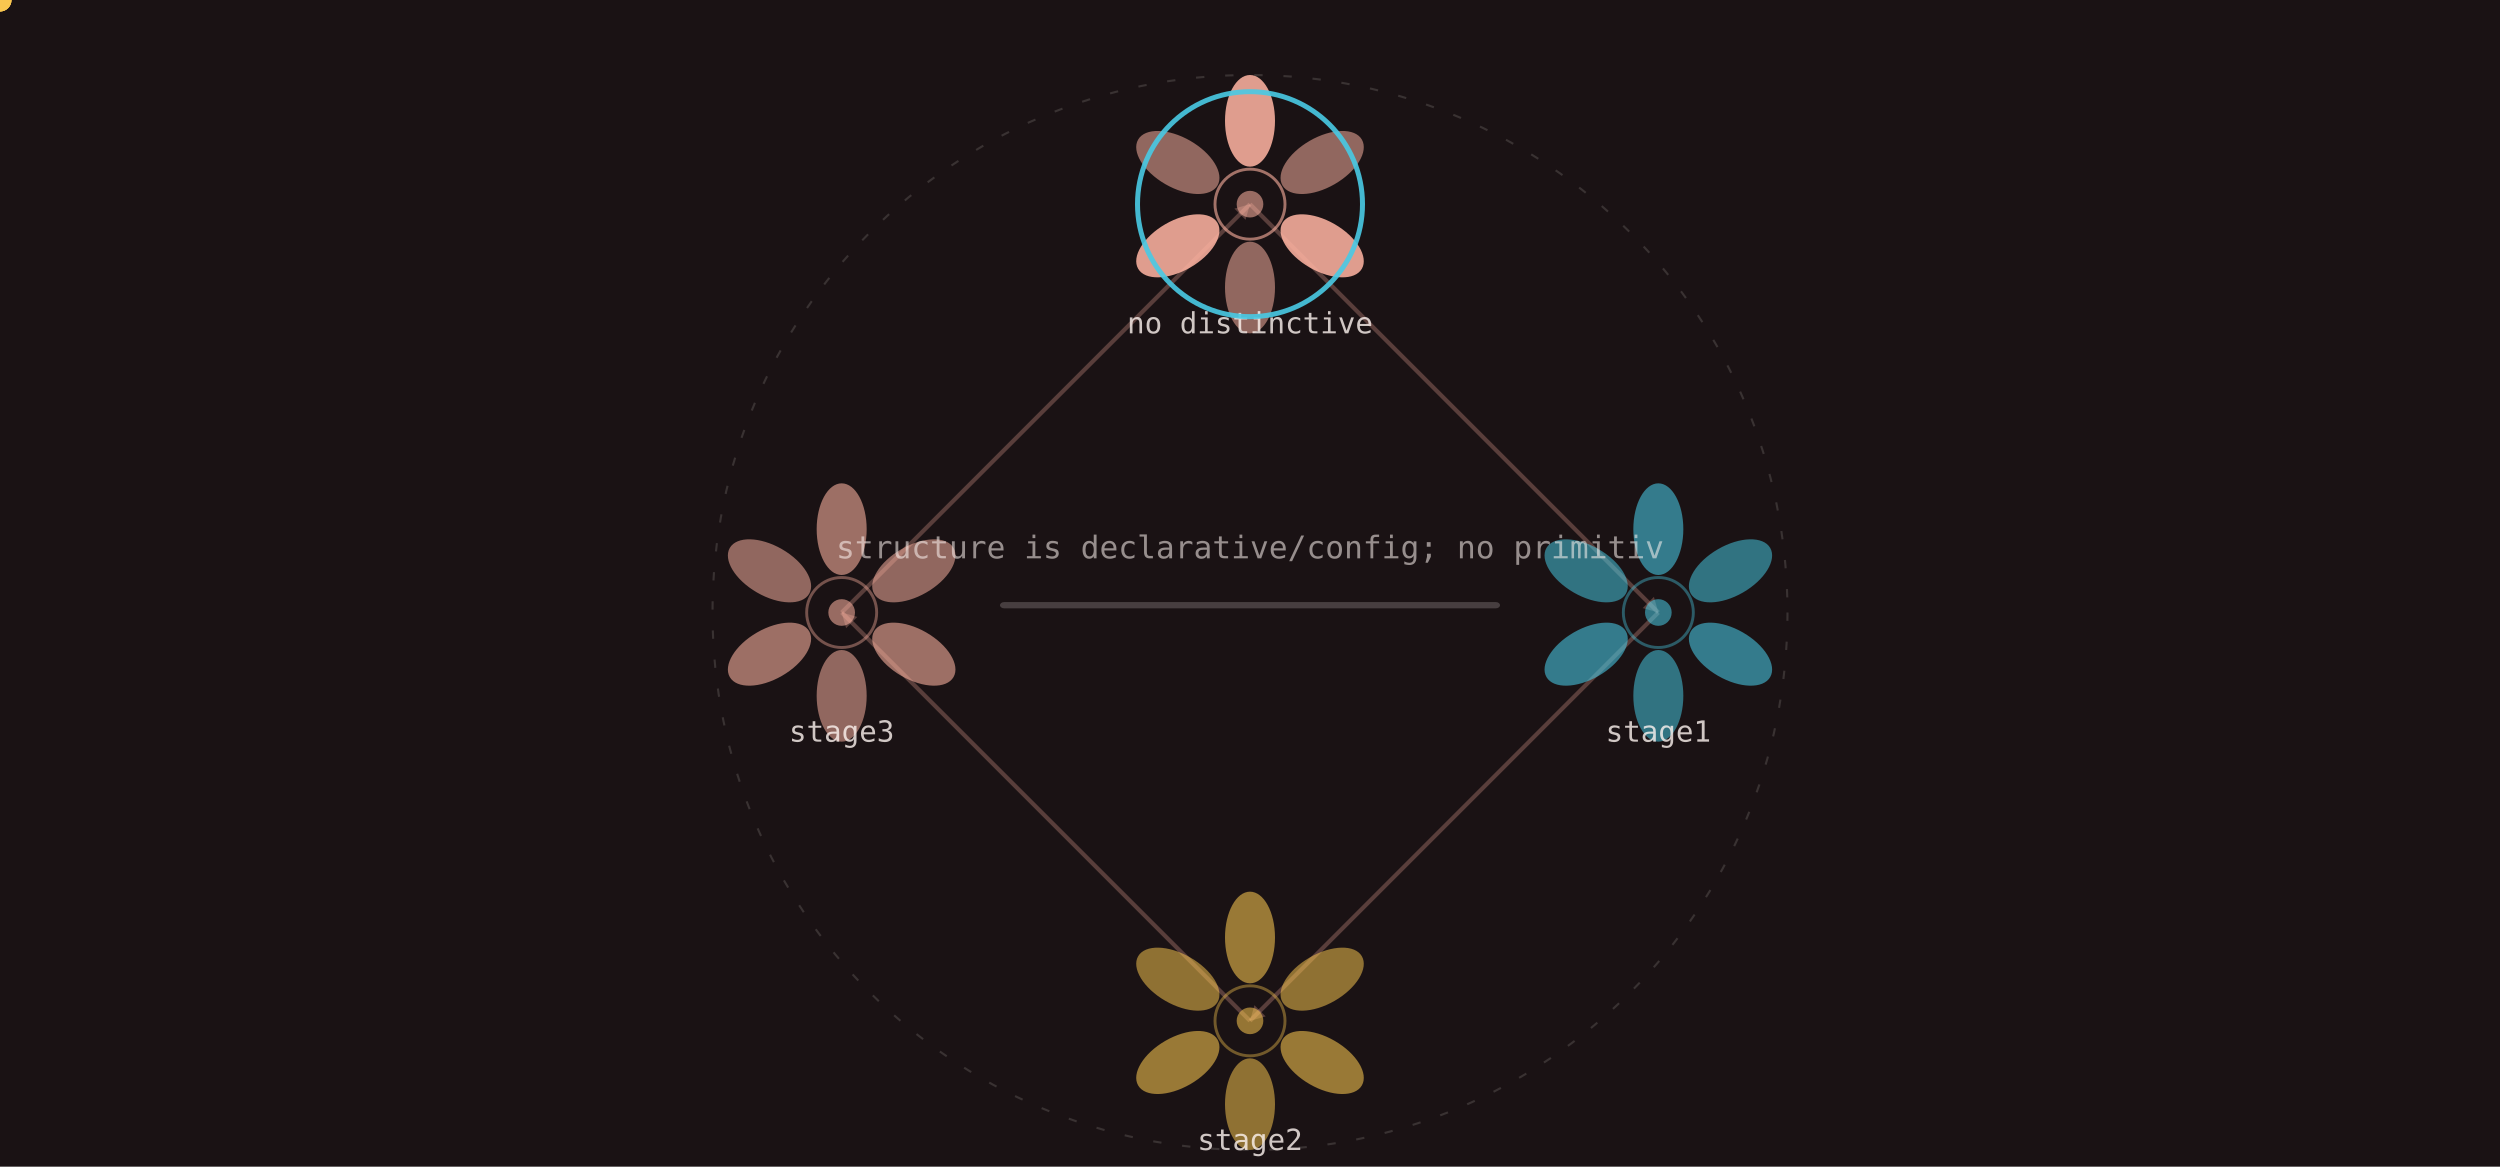
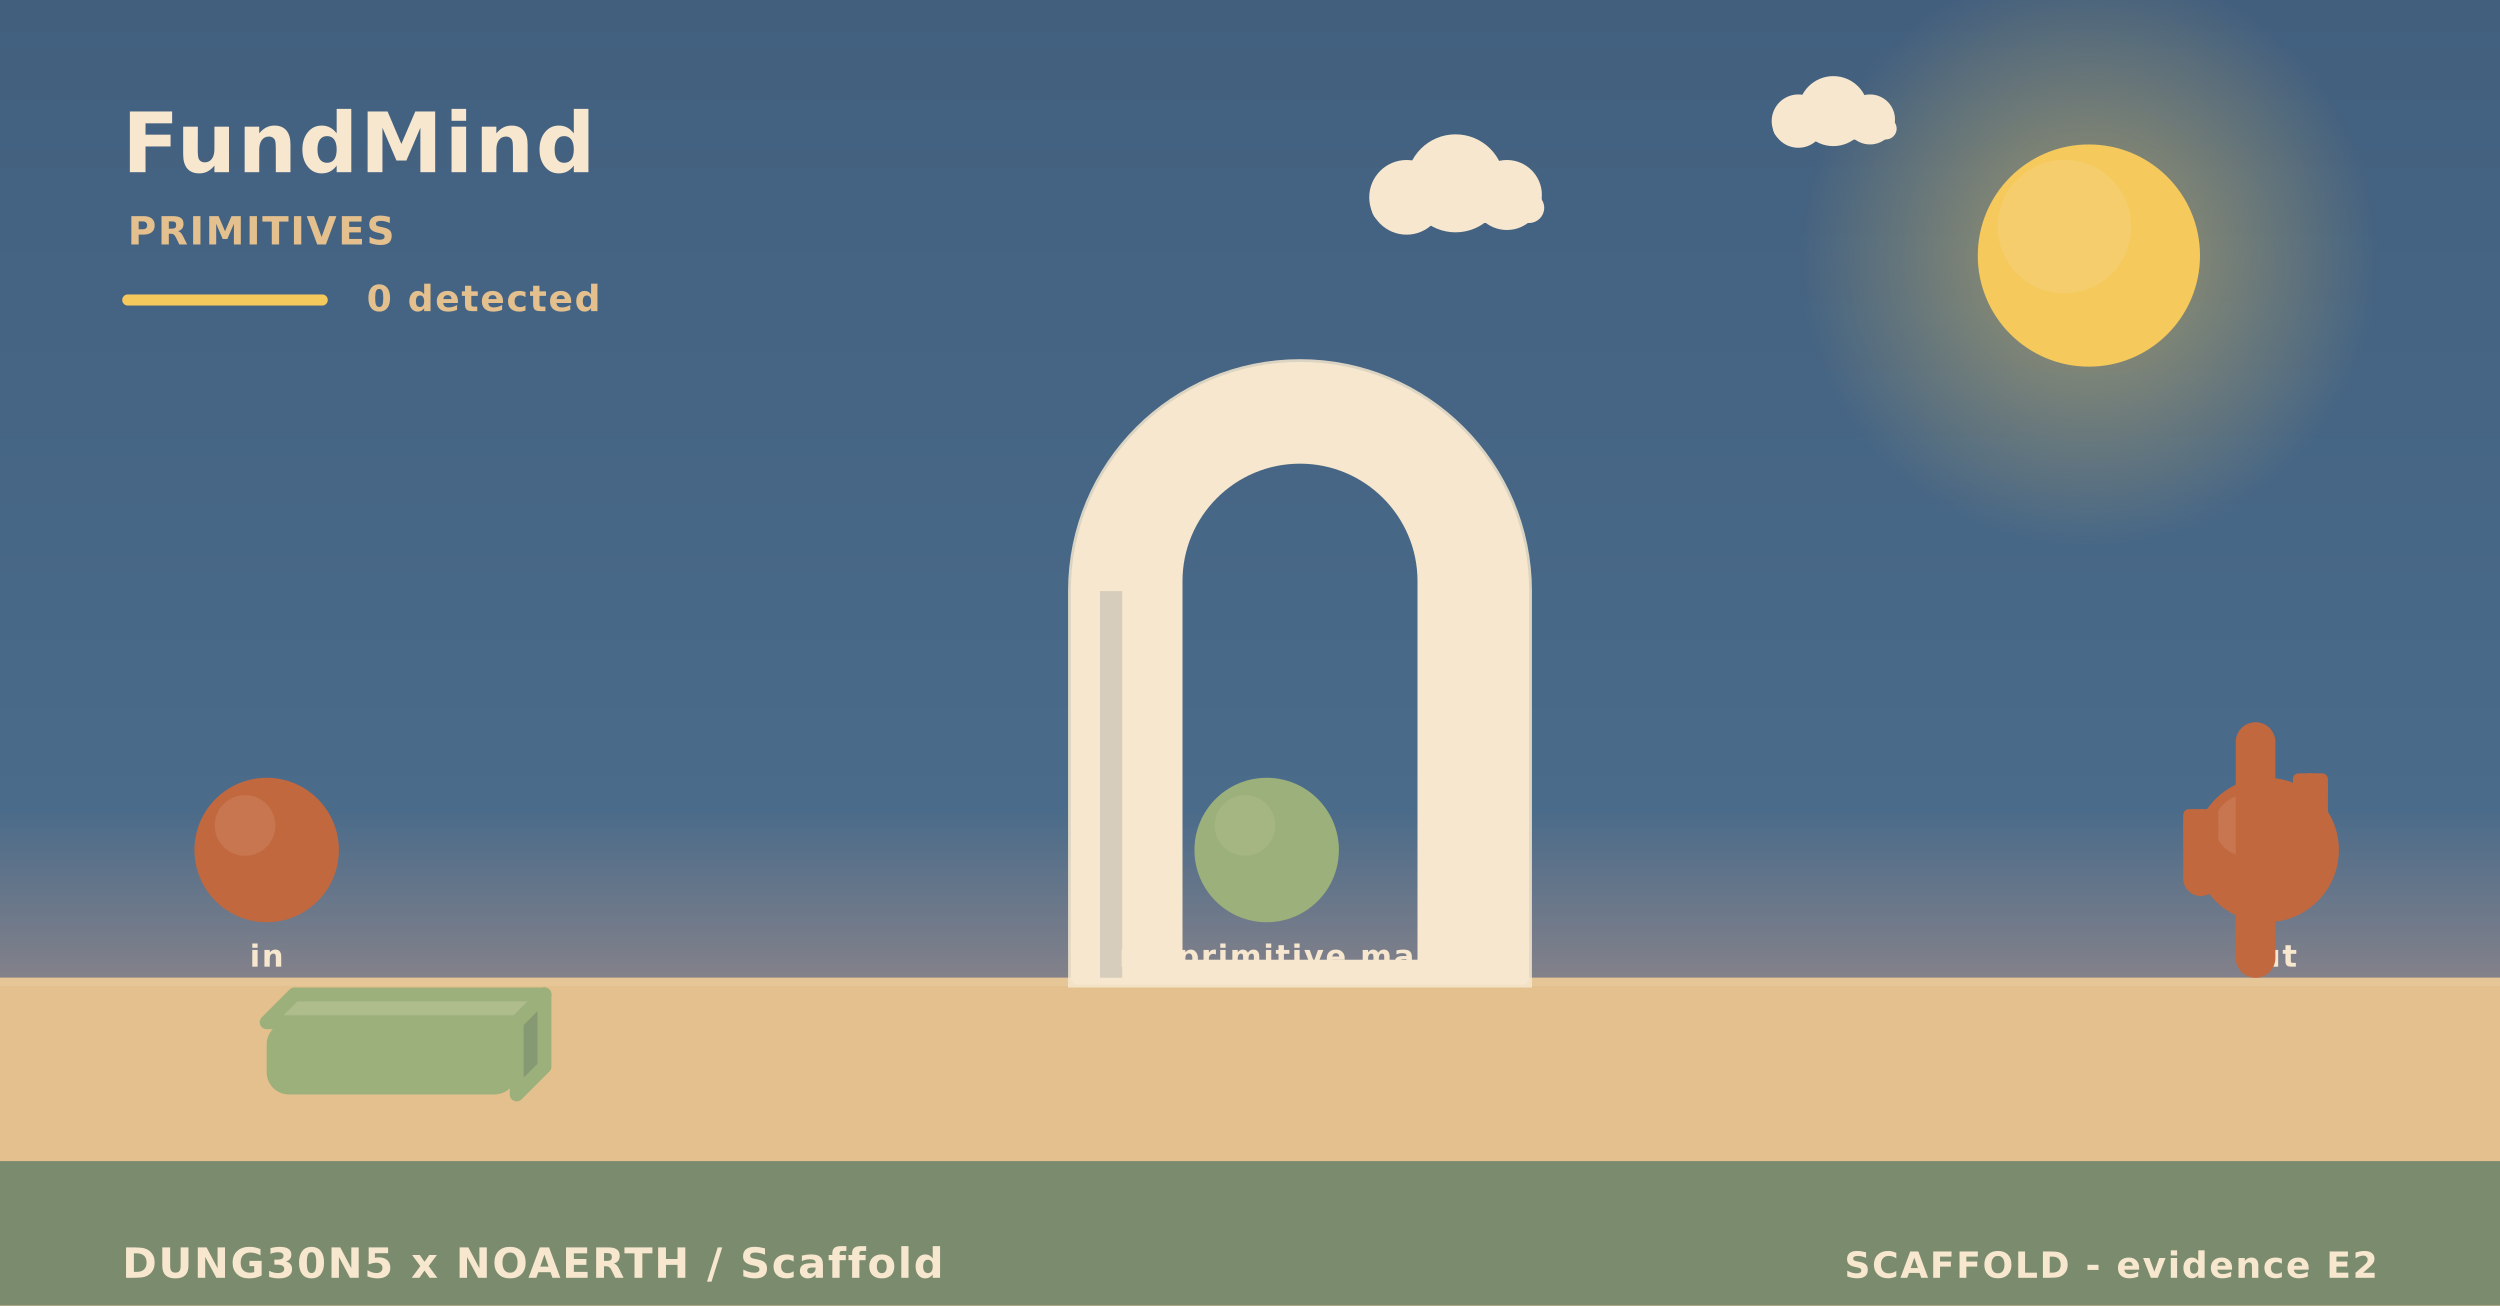
- <svg xmlns="http://www.w3.org/2000/svg" viewBox="0 0 1200 560" width="1200" height="560" role="img" aria-label="FundMind state machine">
-   <rect width="1200" height="560" fill="#1a1214" />
-   <defs>
-     <linearGradient id="gs" x1="0" y1="0" x2="1" y2="1">
-       <stop offset="0%" stop-color="#ffb4a2" />
-       <stop offset="100%" stop-color="#48cae4" />
-     </linearGradient>
-   </defs>
-   <circle cx="600.00" cy="294.00" r="258.00" fill="none" stroke="rgba(253,244,240,0.140)" stroke-width="1.00" opacity="1.00" stroke-dasharray="4 10" />
-   <line x1="600.00" y1="98.00" x2="796.00" y2="294.00" stroke="rgba(255,180,162,0.500)" stroke-width="2.00" opacity="0.55" />
-   <polygon points="796.00,294.00 793.88,286.50 788.50,291.88" fill="rgba(255,180,162,0.500)" opacity="0.55" />
-   <g opacity="0.9">
-     <circle cx="0.00" cy="0.00" r="5.50" fill="#f9c74f" opacity="1.00" />
-     <animateTransform attributeName="transform" type="translate" values="600.00,98.00 796.00,294.00" dur="4.85s" begin="0.0s" repeatCount="indefinite" />
-     <animateTransform attributeName="transform" type="translate" values="796.00,294.00 600.00,98.00" dur="4.85s" begin="2.425s" repeatCount="indefinite" />
+ <svg xmlns="http://www.w3.org/2000/svg" width="900" height="470" viewBox="0 0 900 470" role="img" aria-label="FundMind - how it behaves">
+   <linearGradient id="skys" x1="0" y1="0" x2="0" y2="1">
+     <stop offset="0" stop-color="#425f7e" />
+     <stop offset="0.62" stop-color="#4a6b8a" />
+     <stop offset="1" stop-color="#f3ad8a" />
+   </linearGradient>
+   <rect width="900" height="470" fill="url(#skys)" />
+   <radialGradient id="suns">
+     <stop offset="0.35" stop-color="#f5c95c" stop-opacity="0.34" />
+     <stop offset="1" stop-color="#f5c95c" stop-opacity="0" />
+   </radialGradient>
+   <circle cx="752" cy="92" r="104" fill="url(#suns)" />
+   <circle cx="752" cy="92" r="40" fill="#f5c95c" />
+   <circle cx="743.2" cy="81.6" r="24" fill="#f5d27e" opacity="0.5" />
+   <g>
+     <circle cx="524" cy="66" r="17.64" fill="#f6e7ce" />
+     <circle cx="506.36" cy="71.04" r="13.44" fill="#f6e7ce" />
+     <circle cx="542.48" cy="70.2" r="12.6" fill="#f6e7ce" />
+     <rect x="493.76" y="69.36" width="62.16" height="10.92" rx="5.46" fill="#f6e7ce" />
+     <animateTransform attributeName="transform" type="translate" values="0 0;24 0;0 0" dur="36s" begin="0s" repeatCount="indefinite" />
  </g>
-   <line x1="796.00" y1="294.00" x2="600.00" y2="490.00" stroke="rgba(255,180,162,0.500)" stroke-width="2.00" opacity="0.55" />
-   <polygon points="600.00,490.00 607.50,487.88 602.12,482.50" fill="rgba(255,180,162,0.500)" opacity="0.55" />
-   <g opacity="0.9">
-     <circle cx="0.00" cy="0.00" r="5.50" fill="#f9c74f" opacity="1.00" />
-     <animateTransform attributeName="transform" type="translate" values="796.00,294.00 600.00,490.00" dur="4.85s" begin="1.212s" repeatCount="indefinite" />
-     <animateTransform attributeName="transform" type="translate" values="600.00,490.00 796.00,294.00" dur="4.85s" begin="3.637s" repeatCount="indefinite" />
+   <g>
+     <circle cx="660" cy="40" r="12.6" fill="#f6e7ce" />
+     <circle cx="647.4" cy="43.6" r="9.6" fill="#f6e7ce" />
+     <circle cx="673.2" cy="43" r="9" fill="#f6e7ce" />
+     <rect x="638.4" y="42.4" width="44.4" height="7.8" rx="3.9" fill="#f6e7ce" />
+     <animateTransform attributeName="transform" type="translate" values="0 0;-18 0;0 0" dur="46s" begin="3s" repeatCount="indefinite" />
  </g>
-   <line x1="600.00" y1="490.00" x2="404.00" y2="294.00" stroke="rgba(255,180,162,0.500)" stroke-width="2.00" opacity="0.55" />
-   <polygon points="404.00,294.00 406.12,301.50 411.50,296.12" fill="rgba(255,180,162,0.500)" opacity="0.55" />
-   <g opacity="0.9">
-     <circle cx="0.00" cy="0.00" r="5.50" fill="#f9c74f" opacity="1.00" />
-     <animateTransform attributeName="transform" type="translate" values="600.00,490.00 404.00,294.00" dur="4.85s" begin="2.425s" repeatCount="indefinite" />
-     <animateTransform attributeName="transform" type="translate" values="404.00,294.00 600.00,490.00" dur="4.85s" begin="4.85s" repeatCount="indefinite" />
+   <rect x="0" y="352" width="900" height="118" fill="#e3c08d" />
+   <rect x="0" y="352" width="900" height="3" fill="#e6c596" />
+   <text x="44" y="62" font-family="Verdana,DejaVu Sans,sans-serif" font-size="30" font-weight="700" letter-spacing="0.6" fill="#f6e7ce" text-anchor="start">FundMind</text>
+   <text x="46" y="88" font-family="Verdana,DejaVu Sans,sans-serif" font-size="14" font-weight="700" letter-spacing="0.6" fill="#e3c08d" text-anchor="start">PRIMITIVES</text>
+   <rect x="44" y="106" width="74" height="4" rx="2" fill="#f5c95c" />
+   <text x="132" y="112" font-family="Verdana,DejaVu Sans,sans-serif" font-size="13" font-weight="700" letter-spacing="0.6" fill="#e3c08d" text-anchor="start">0 detected</text>
+   <path d="M388,352 L388,212.8 A80,80 0 0 1 548,212.8 L548,352 Z M423.2,348 L423.2,209.22 A44.8,44.8 0 0 1 512.8,209.22 L512.8,348 Z" fill="#f6e7ce" fill-rule="evenodd" stroke="#f6e7ce" stroke-width="5" stroke-linejoin="round" />
+   <path d="M388,352 L388,212.8 A80,80 0 0 1 548,212.8 L548,352 Z" fill="none" stroke="#f6e7ce" stroke-width="7" stroke-linecap="round" opacity="0.85" />
+   <rect x="396" y="212.8" width="8" height="139.2" fill="#d7cdbc" />
+   <circle cx="96" cy="306" r="26" fill="#c1683f" />
+   <circle cx="88.2" cy="297.16" r="10.92" fill="#cc815c" opacity="0.55" />
+   <text x="96" y="348" font-family="Verdana,DejaVu Sans,sans-serif" font-size="11" font-weight="700" letter-spacing="0.6" fill="#f6e7ce" text-anchor="middle">in</text>
+   <g>
+     <circle cx="456" cy="306" r="26" fill="#9bb07a" />
+     <circle cx="448.2" cy="297.16" r="10.92" fill="#adbb8b" opacity="0.55" />
+     <animate attributeName="opacity" values="0.8;1;0.8" dur="4.6s" begin="0s" repeatCount="indefinite" />
  </g>
-   <line x1="404.00" y1="294.00" x2="600.00" y2="98.00" stroke="rgba(255,180,162,0.500)" stroke-width="2.00" opacity="0.55" />
-   <polygon points="600.00,98.00 592.50,100.12 597.88,105.50" fill="rgba(255,180,162,0.500)" opacity="0.55" />
-   <g opacity="0.9">
-     <circle cx="0.00" cy="0.00" r="5.50" fill="#f9c74f" opacity="1.00" />
-     <animateTransform attributeName="transform" type="translate" values="404.00,294.00 600.00,98.00" dur="4.85s" begin="3.637s" repeatCount="indefinite" />
-     <animateTransform attributeName="transform" type="translate" values="600.00,98.00 404.00,294.00" dur="4.85s" begin="6.062s" repeatCount="indefinite" />
-   </g>
-   <ellipse cx="600.00" cy="58.00" rx="12.00" ry="22.00" fill="rgba(255,180,162,0.900)" opacity="0.95" transform="rotate(0.0 600.00 58.00)" />
-   <ellipse cx="634.64" cy="78.00" rx="12.00" ry="22.00" fill="rgba(255,180,162,0.550)" opacity="0.95" transform="rotate(60.0 634.64 78.00)" />
-   <ellipse cx="634.64" cy="118.00" rx="12.00" ry="22.00" fill="rgba(255,180,162,0.900)" opacity="0.95" transform="rotate(120.0 634.64 118.00)" />
-   <ellipse cx="600.00" cy="138.00" rx="12.00" ry="22.00" fill="rgba(255,180,162,0.550)" opacity="0.95" transform="rotate(180.0 600.00 138.00)" />
-   <ellipse cx="565.36" cy="118.00" rx="12.00" ry="22.00" fill="rgba(255,180,162,0.900)" opacity="0.95" transform="rotate(240.0 565.36 118.00)" />
-   <ellipse cx="565.36" cy="78.00" rx="12.00" ry="22.00" fill="rgba(255,180,162,0.550)" opacity="0.95" transform="rotate(300.0 565.36 78.00)" />
-   <circle cx="600.00" cy="98.00" r="16.80" fill="none" stroke="rgba(255,180,162,0.900)" stroke-width="1.40" opacity="0.66" />
-   <circle cx="600.00" cy="98.00" r="6.40" fill="rgba(255,180,162,0.550)" opacity="1.00" />
-   <text x="600" y="160" font-family="ui-monospace,Menlo,monospace" font-size="14" fill="rgba(253,244,240,0.800)" text-anchor="middle">no distinctive</text>
-   <g>
-     <circle cx="600.00" cy="98.00" r="54.00" fill="none" stroke="#48cae4" stroke-width="2.40" opacity="0.90" />
-     <animate attributeName="opacity" values="0.25;1.0;0.25" dur="9.7s" begin="0.0s" repeatCount="indefinite" />
-   </g>
-   <ellipse cx="796.00" cy="254.00" rx="12.00" ry="22.00" fill="rgba(72,202,228,0.600)" opacity="0.95" transform="rotate(0.0 796.00 254.00)" />
-   <ellipse cx="830.64" cy="274.00" rx="12.00" ry="22.00" fill="rgba(72,202,228,0.550)" opacity="0.95" transform="rotate(60.0 830.64 274.00)" />
-   <ellipse cx="830.64" cy="314.00" rx="12.00" ry="22.00" fill="rgba(72,202,228,0.600)" opacity="0.95" transform="rotate(120.0 830.64 314.00)" />
-   <ellipse cx="796.00" cy="334.00" rx="12.00" ry="22.00" fill="rgba(72,202,228,0.550)" opacity="0.95" transform="rotate(180.0 796.00 334.00)" />
-   <ellipse cx="761.36" cy="314.00" rx="12.00" ry="22.00" fill="rgba(72,202,228,0.600)" opacity="0.95" transform="rotate(240.0 761.36 314.00)" />
-   <ellipse cx="761.36" cy="274.00" rx="12.00" ry="22.00" fill="rgba(72,202,228,0.550)" opacity="0.95" transform="rotate(300.0 761.36 274.00)" />
-   <circle cx="796.00" cy="294.00" r="16.80" fill="none" stroke="rgba(72,202,228,0.600)" stroke-width="1.40" opacity="0.66" />
-   <circle cx="796.00" cy="294.00" r="6.40" fill="rgba(72,202,228,0.550)" opacity="1.00" />
-   <text x="796" y="356" font-family="ui-monospace,Menlo,monospace" font-size="14" fill="rgba(253,244,240,0.800)" text-anchor="middle">stage1</text>
-   <ellipse cx="600.00" cy="450.00" rx="12.00" ry="22.00" fill="rgba(249,199,79,0.600)" opacity="0.95" transform="rotate(0.0 600.00 450.00)" />
-   <ellipse cx="634.64" cy="470.00" rx="12.00" ry="22.00" fill="rgba(249,199,79,0.550)" opacity="0.95" transform="rotate(60.0 634.64 470.00)" />
-   <ellipse cx="634.64" cy="510.00" rx="12.00" ry="22.00" fill="rgba(249,199,79,0.600)" opacity="0.95" transform="rotate(120.0 634.64 510.00)" />
-   <ellipse cx="600.00" cy="530.00" rx="12.00" ry="22.00" fill="rgba(249,199,79,0.550)" opacity="0.95" transform="rotate(180.0 600.00 530.00)" />
-   <ellipse cx="565.36" cy="510.00" rx="12.00" ry="22.00" fill="rgba(249,199,79,0.600)" opacity="0.95" transform="rotate(240.0 565.36 510.00)" />
-   <ellipse cx="565.36" cy="470.00" rx="12.00" ry="22.00" fill="rgba(249,199,79,0.550)" opacity="0.95" transform="rotate(300.0 565.36 470.00)" />
-   <circle cx="600.00" cy="490.00" r="16.80" fill="none" stroke="rgba(249,199,79,0.600)" stroke-width="1.40" opacity="0.66" />
-   <circle cx="600.00" cy="490.00" r="6.40" fill="rgba(249,199,79,0.550)" opacity="1.00" />
-   <text x="600" y="552" font-family="ui-monospace,Menlo,monospace" font-size="14" fill="rgba(253,244,240,0.800)" text-anchor="middle">stage2</text>
-   <ellipse cx="404.00" cy="254.00" rx="12.00" ry="22.00" fill="rgba(255,180,162,0.600)" opacity="0.95" transform="rotate(0.0 404.00 254.00)" />
-   <ellipse cx="438.64" cy="274.00" rx="12.00" ry="22.00" fill="rgba(255,180,162,0.550)" opacity="0.95" transform="rotate(60.0 438.64 274.00)" />
-   <ellipse cx="438.64" cy="314.00" rx="12.00" ry="22.00" fill="rgba(255,180,162,0.600)" opacity="0.95" transform="rotate(120.0 438.64 314.00)" />
-   <ellipse cx="404.00" cy="334.00" rx="12.00" ry="22.00" fill="rgba(255,180,162,0.550)" opacity="0.95" transform="rotate(180.0 404.00 334.00)" />
-   <ellipse cx="369.36" cy="314.00" rx="12.00" ry="22.00" fill="rgba(255,180,162,0.600)" opacity="0.95" transform="rotate(240.0 369.36 314.00)" />
-   <ellipse cx="369.36" cy="274.00" rx="12.00" ry="22.00" fill="rgba(255,180,162,0.550)" opacity="0.95" transform="rotate(300.0 369.36 274.00)" />
-   <circle cx="404.00" cy="294.00" r="16.80" fill="none" stroke="rgba(255,180,162,0.600)" stroke-width="1.40" opacity="0.66" />
-   <circle cx="404.00" cy="294.00" r="6.40" fill="rgba(255,180,162,0.550)" opacity="1.00" />
-   <text x="404" y="356" font-family="ui-monospace,Menlo,monospace" font-size="14" fill="rgba(253,244,240,0.800)" text-anchor="middle">stage3</text>
-   <rect x="480.00" y="289.00" width="240.00" height="3.00" rx="2.00" fill="rgba(253,244,240,0.200)" opacity="1.00" />
-   <text x="600" y="268" font-family="ui-monospace,Menlo,monospace" font-size="15" fill="rgba(253,244,240,0.550)" text-anchor="middle">structure is declarative/config; no primitiv</text>
+   <text x="456" y="348" font-family="Verdana,DejaVu Sans,sans-serif" font-size="11" font-weight="700" letter-spacing="0.6" fill="#f6e7ce" text-anchor="middle">no primitive ma</text>
+   <circle cx="816" cy="306" r="26" fill="#c1683f" />
+   <circle cx="808.2" cy="297.16" r="10.92" fill="#cc815c" opacity="0.55" />
+   <text x="816" y="348" font-family="Verdana,DejaVu Sans,sans-serif" font-size="11" font-weight="700" letter-spacing="0.6" fill="#f6e7ce" text-anchor="middle">out</text>
+   <path d="M96,368 L186,368 L196,358 L106,358 Z" fill="#afbc8c" stroke="#9bb07a" stroke-width="5" stroke-linejoin="round" />
+   <path d="M186,368 L196,358 L196,384 L186,394 Z" fill="#859972" stroke="#9bb07a" stroke-width="5" stroke-linejoin="round" />
+   <rect x="96" y="368" width="90" height="26" rx="8" fill="#9bb07a" />
+   <rect x="804.86" y="260" width="14.28" height="92" rx="7.14" fill="#c1683f" />
+   <rect x="785.96" y="291.28" width="12.6" height="31.28" rx="6.3" fill="#c1683f" />
+   <rect x="785.96" y="291.28" width="12.6" height="9.2" rx="2.1" fill="#c1683f" />
+   <rect x="825.44" y="278.4" width="12.6" height="31.28" rx="6.3" fill="#c1683f" />
+   <rect x="825.44" y="278.4" width="12.6" height="9.2" rx="2.1" fill="#c1683f" />
+   <rect x="0" y="418" width="900" height="52" rx="0" fill="#75886c" opacity="0.94" />
+   <text x="44" y="460" font-family="Verdana,DejaVu Sans,sans-serif" font-size="15" font-weight="700" letter-spacing="0.6" fill="#f6e7ce" text-anchor="start">DUNG30N5 x NOAERTH  /  Scaffold</text>
+   <text x="856" y="460" font-family="Verdana,DejaVu Sans,sans-serif" font-size="13" font-weight="700" letter-spacing="0.6" fill="#f6e7ce" text-anchor="end">SCAFFOLD  -  evidence E2</text>
</svg>
